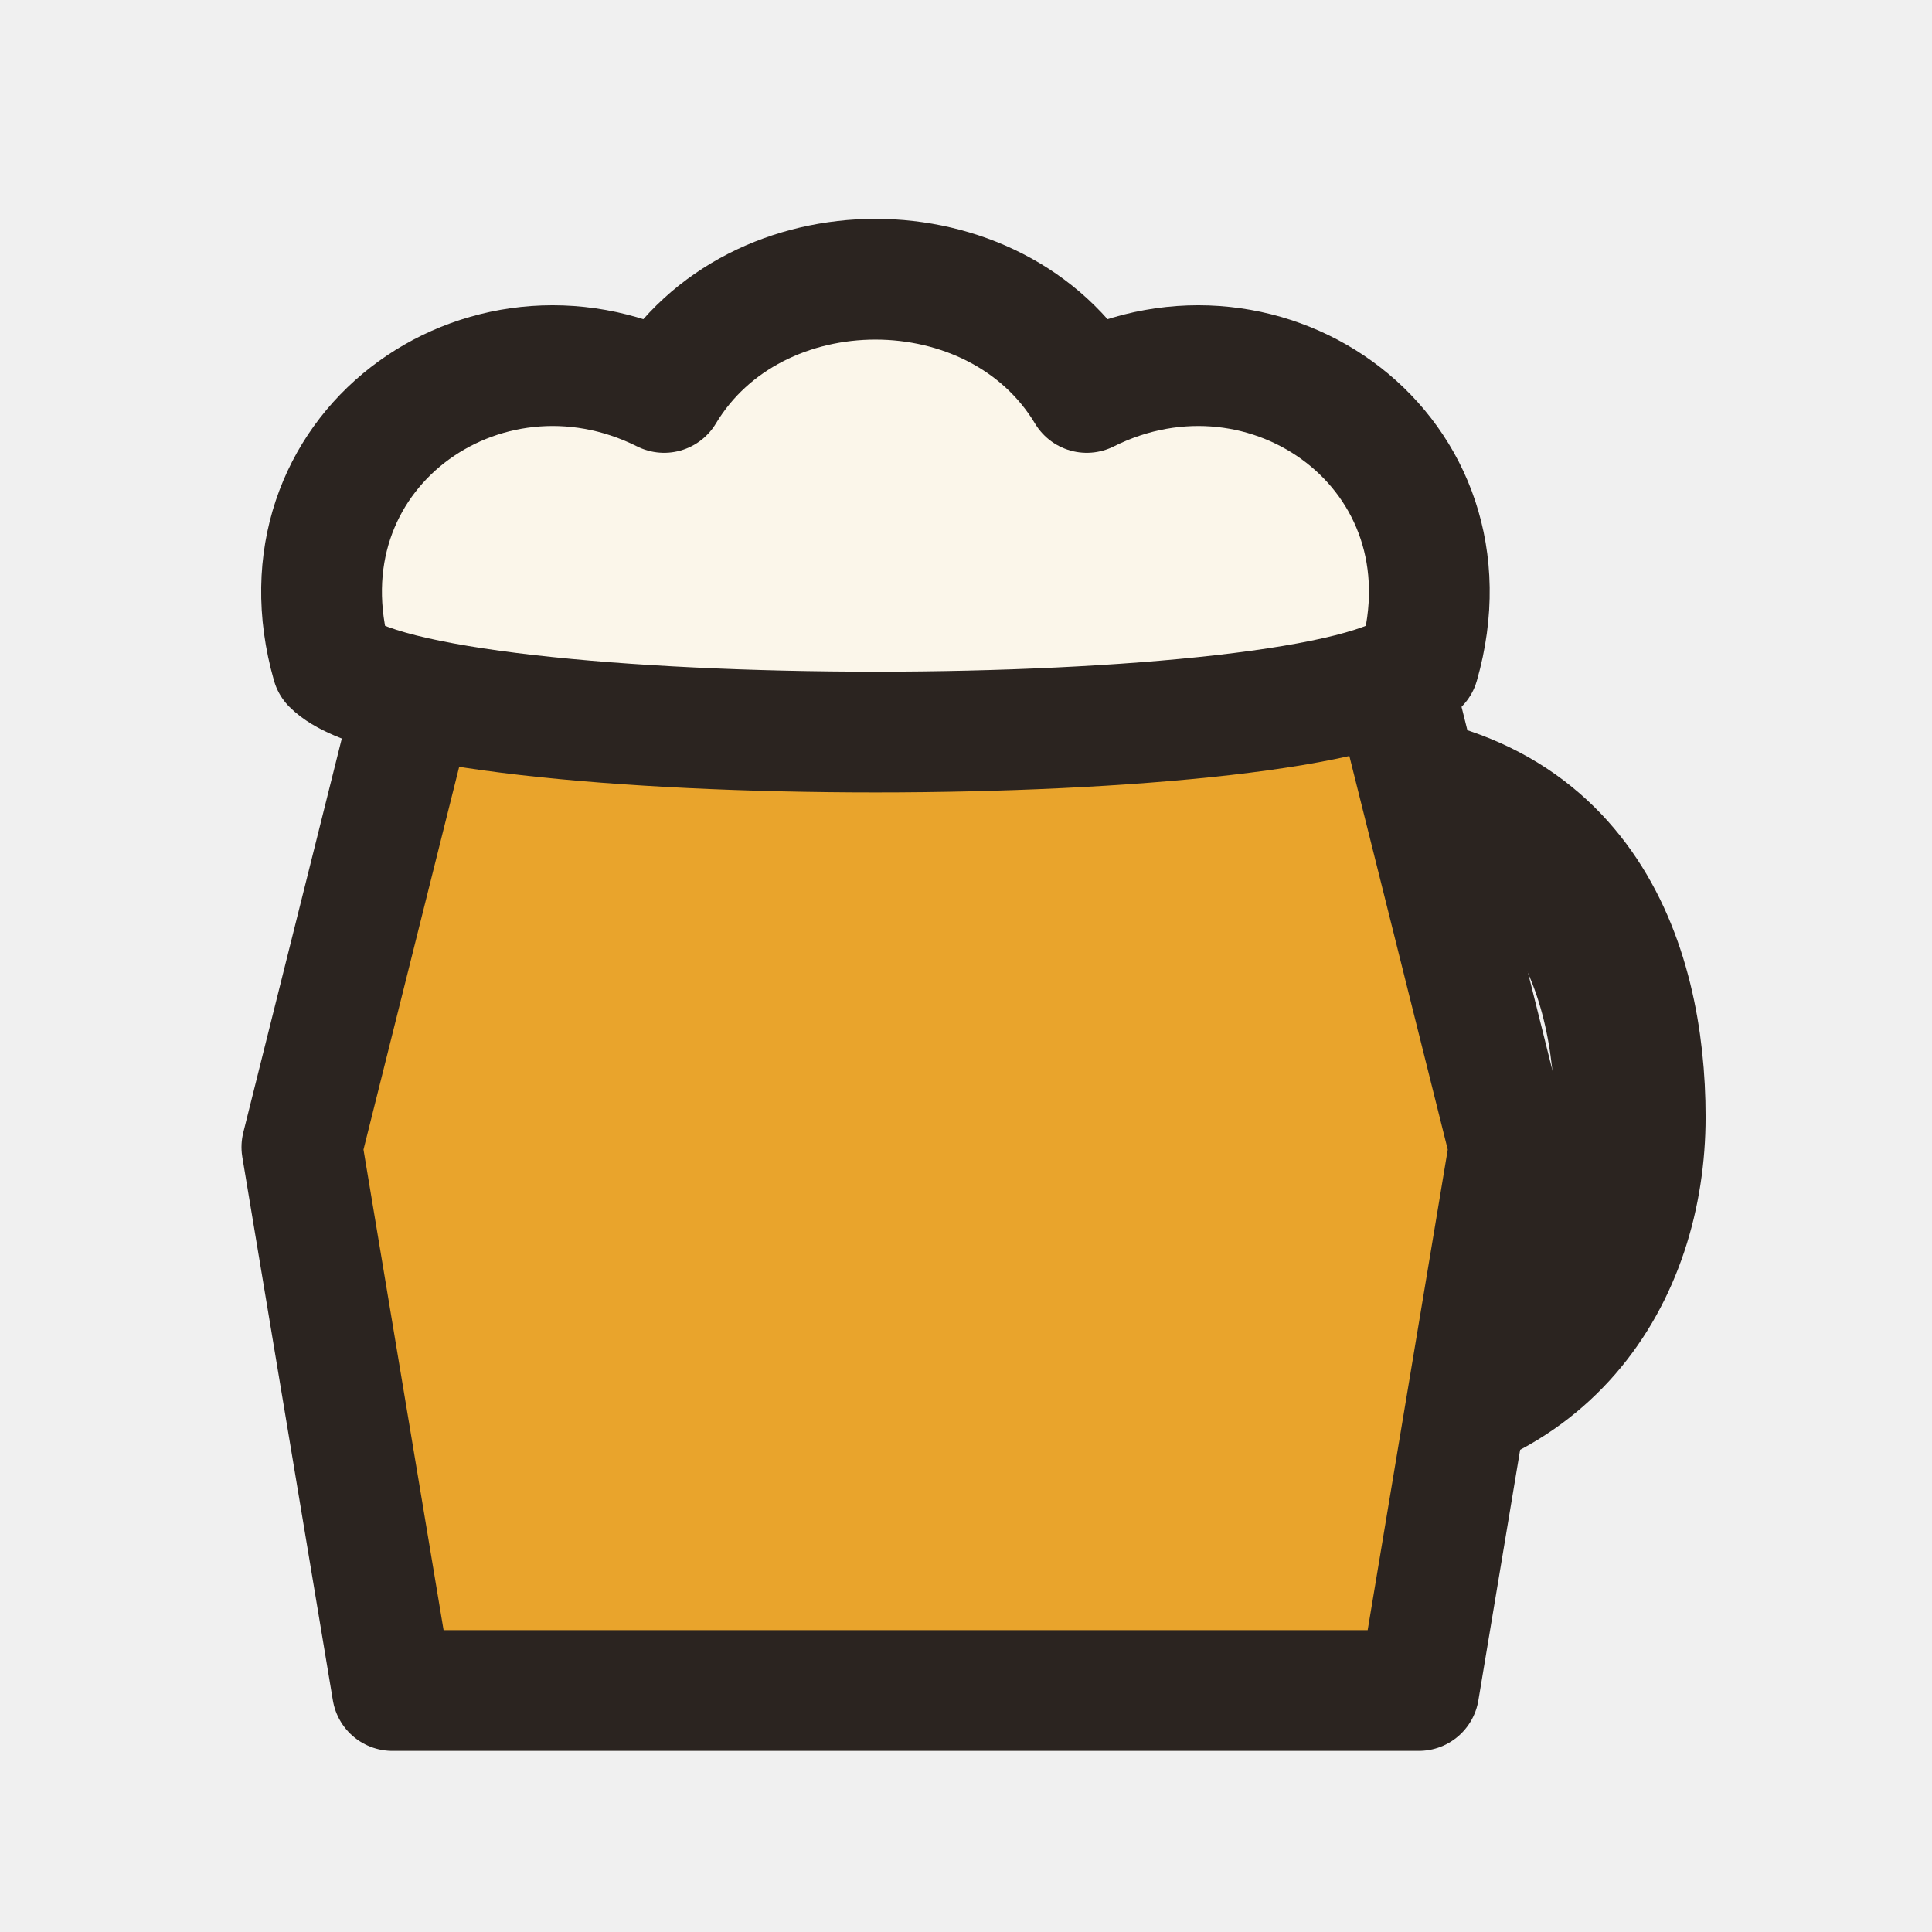
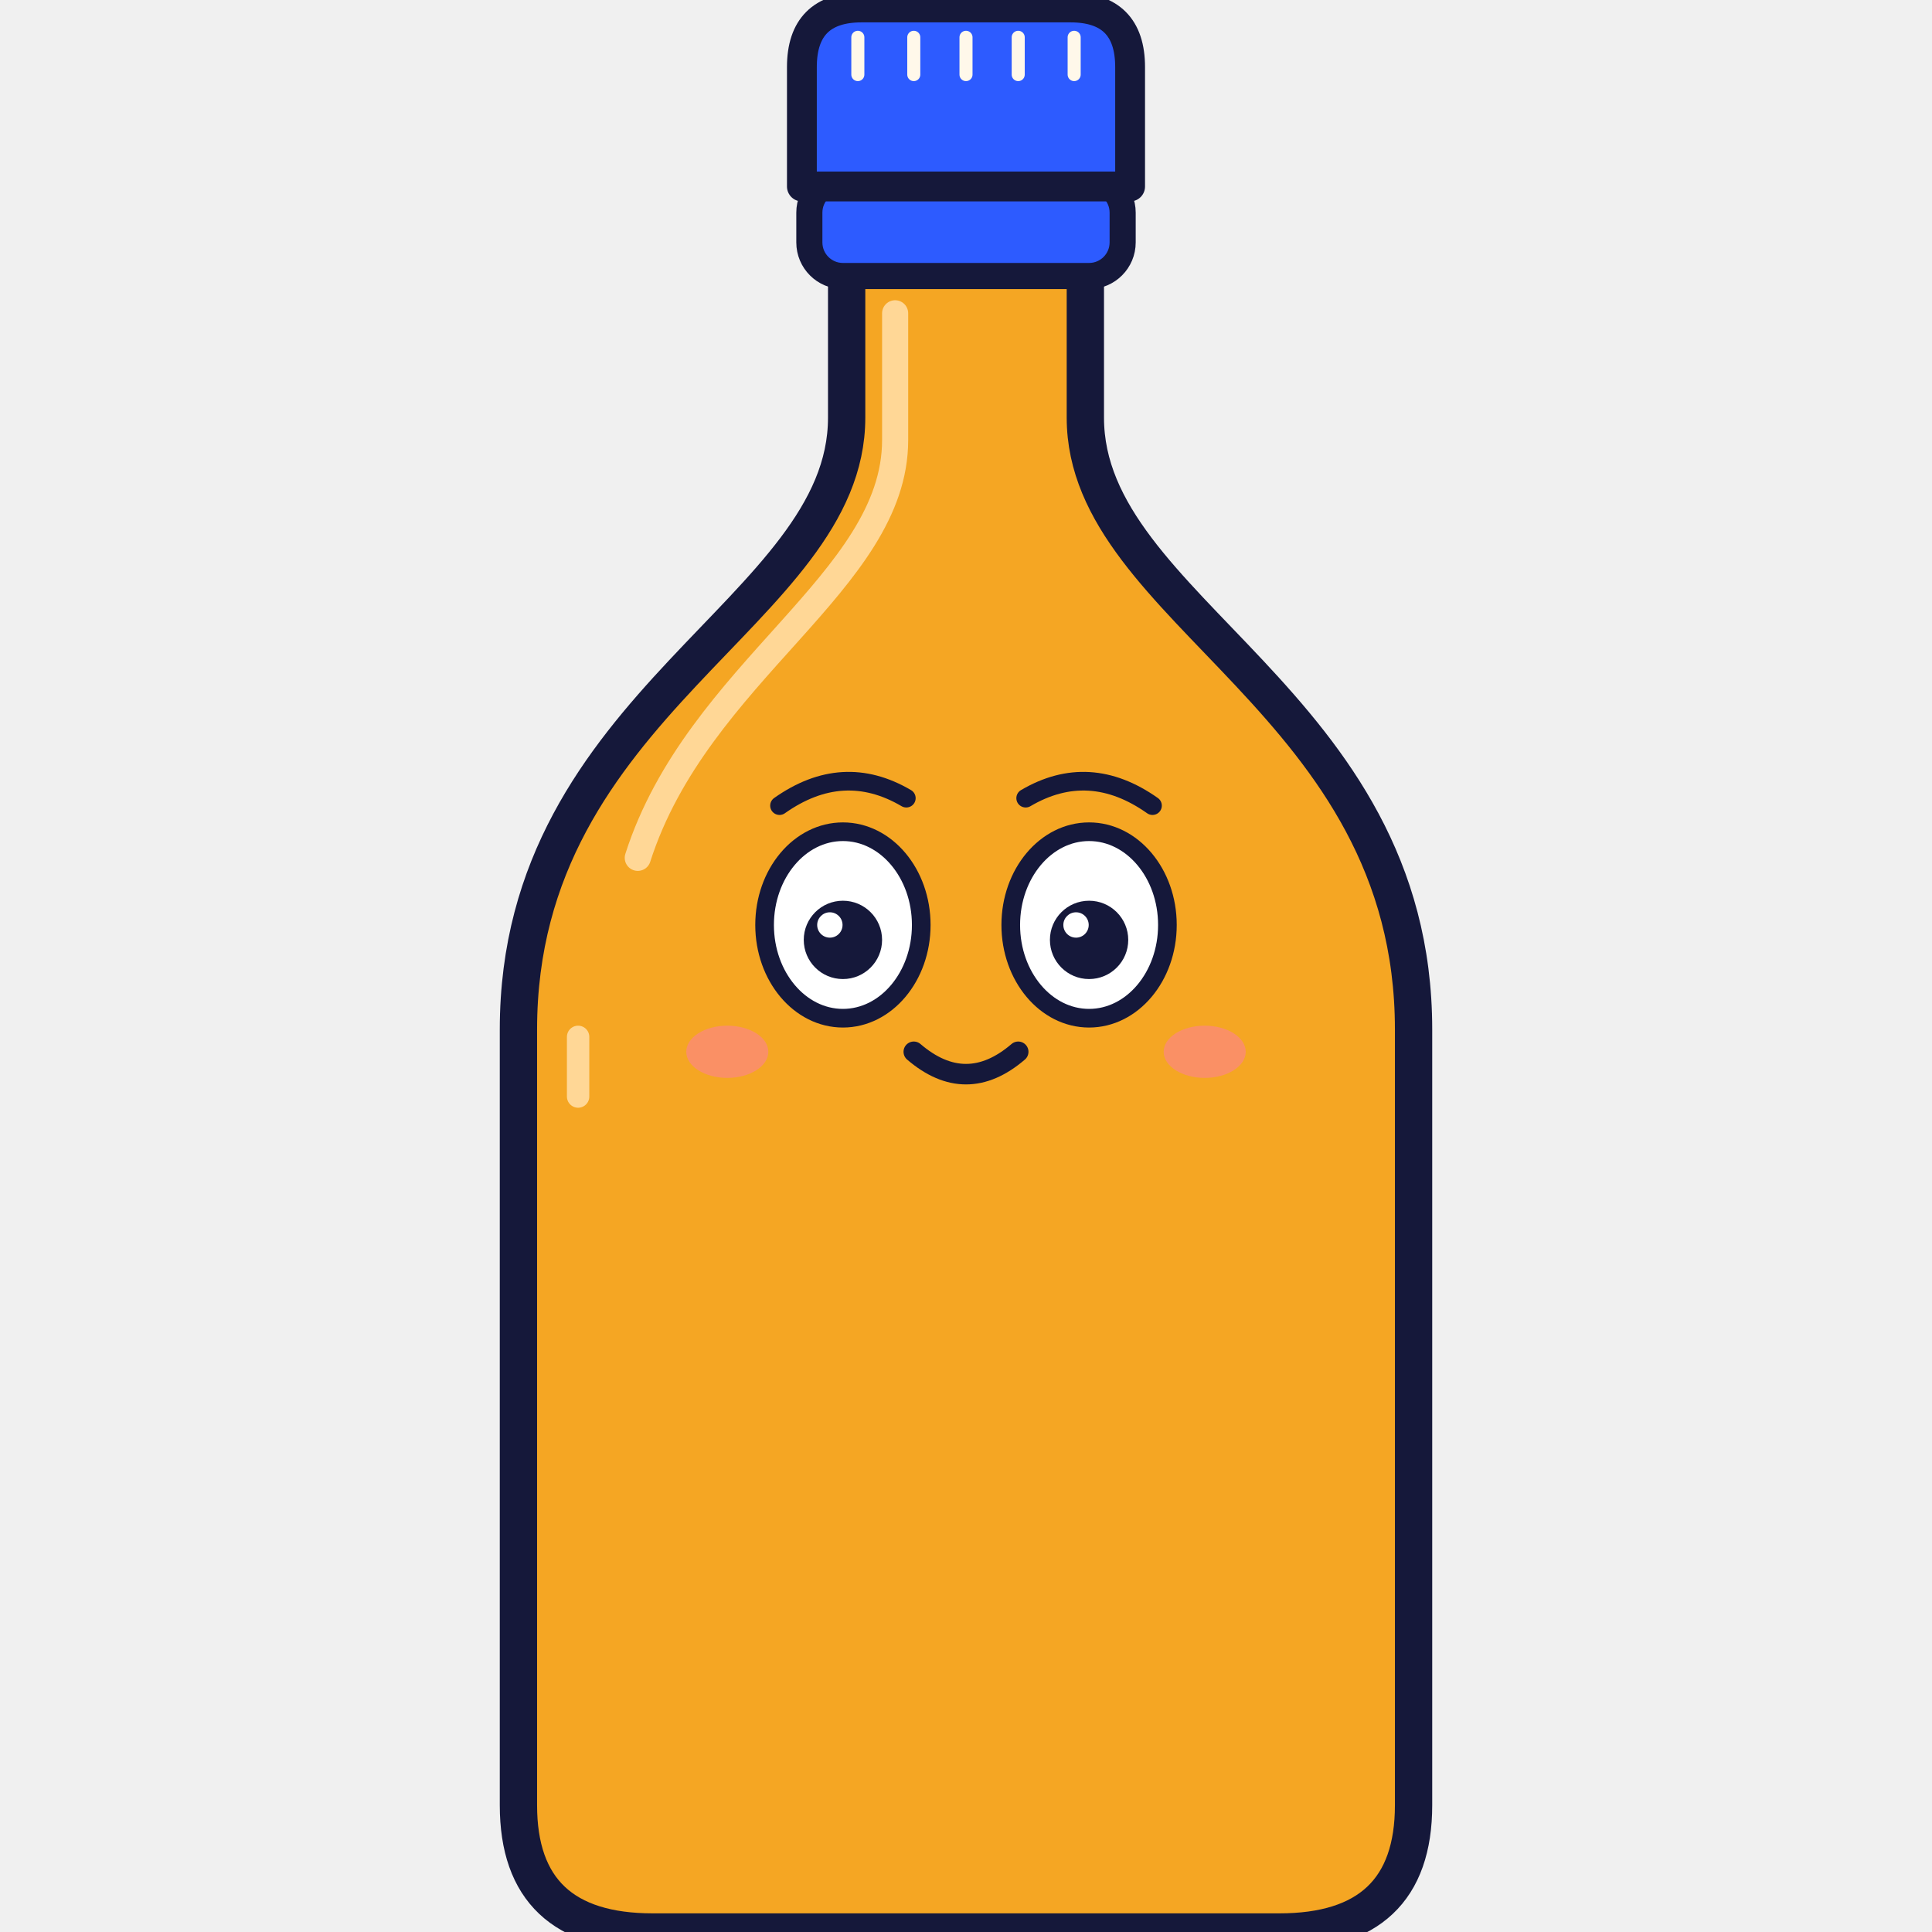
- <svg xmlns="http://www.w3.org/2000/svg" viewBox="0 0 64 64">
-   <path d="M44 26c8 0 10 6 10 11s-3 10-10 10" fill="none" stroke="#2b2420" stroke-width="5" />
-   <path d="M14 22h32l4 16-3 18H13l-3-18z" fill="#e9a42c" stroke="#2b2420" stroke-width="4" stroke-linejoin="round" />
-   <path d="M11 22c-2-7 5-12 11-9 3-5 11-5 14 0 6-3 13 2 11 9-3 3-33 3-36 0z" fill="#fbf6ea" stroke="#2b2420" stroke-width="4" stroke-linejoin="round" />
+ <svg xmlns="http://www.w3.org/2000/svg" viewBox="-99 16 518 518" role="img" aria-label="Tombul Dergi">
+   <path d="M128 84L128 128C128 180 40 204 40 292L40 500Q40 534 76 534L244 534Q280 534 280 500L280 292C280 204 192 180 192 128L192 84Z" fill="#f5a623" stroke="#15183a" stroke-width="10" stroke-linejoin="round" />
+   <rect x="118" y="64" width="84" height="26" rx="9" fill="#2d5bff" stroke="#15183a" stroke-width="7" />
+   <path d="M116 66L116 34Q116 18 132 18L188 18Q204 18 204 34L204 66Z" fill="#2d5bff" stroke="#15183a" stroke-width="8" stroke-linejoin="round" />
+   <path d="M131 26L131 36" fill="none" stroke="#fff8ea" stroke-width="3.5" stroke-linecap="round" stroke-linejoin="round" />
+   <path d="M146 26L146 36" fill="none" stroke="#fff8ea" stroke-width="3.5" stroke-linecap="round" stroke-linejoin="round" />
+   <path d="M160 26L160 36" fill="none" stroke="#fff8ea" stroke-width="3.5" stroke-linecap="round" stroke-linejoin="round" />
+   <path d="M174 26L174 36" fill="none" stroke="#fff8ea" stroke-width="3.5" stroke-linecap="round" stroke-linejoin="round" />
+   <path d="M189 26L189 36" fill="none" stroke="#fff8ea" stroke-width="3.5" stroke-linecap="round" stroke-linejoin="round" />
+   <path d="M141 100L141 134C141 172 88 196 72 246" fill="none" stroke="#ffd796" stroke-width="7" stroke-linecap="round" stroke-linejoin="round" />
+   <path d="M56 294L56 310" fill="none" stroke="#ffd796" stroke-width="6" stroke-linecap="round" stroke-linejoin="round" />
+   <path d="M110 232Q127 220 144 230" fill="none" stroke="#15183a" stroke-width="5" stroke-linecap="round" stroke-linejoin="round" />
+   <path d="M176 230Q193 220 210 232" fill="none" stroke="#15183a" stroke-width="5" stroke-linecap="round" stroke-linejoin="round" />
+   <g class="tl-eye">
+     <ellipse cx="127" cy="264" rx="21" ry="25" fill="#fff" stroke="#15183a" stroke-width="5" />
+     <g class="tl-pupil">
+       <circle cx="127" cy="268" r="10.5" fill="#15183a" />
+       <circle cx="123.5" cy="264" r="3.4" fill="#fff" />
+     </g>
+   </g>
+   <g class="tl-eye">
+     <ellipse cx="193" cy="264" rx="21" ry="25" fill="#fff" stroke="#15183a" stroke-width="5" />
+     <g class="tl-pupil">
+       <circle cx="193" cy="268" r="10.5" fill="#15183a" />
+       <circle cx="189.5" cy="264" r="3.4" fill="#fff" />
+     </g>
+   </g>
+   <ellipse cx="96" cy="298" rx="11" ry="7" fill="#ff7aa8" opacity=".5" />
+   <ellipse cx="224" cy="298" rx="11" ry="7" fill="#ff7aa8" opacity=".5" />
+   <path d="M146 298Q160 310 174 298" fill="none" stroke="#15183a" stroke-width="5.5" stroke-linecap="round" stroke-linejoin="round" />
</svg>
